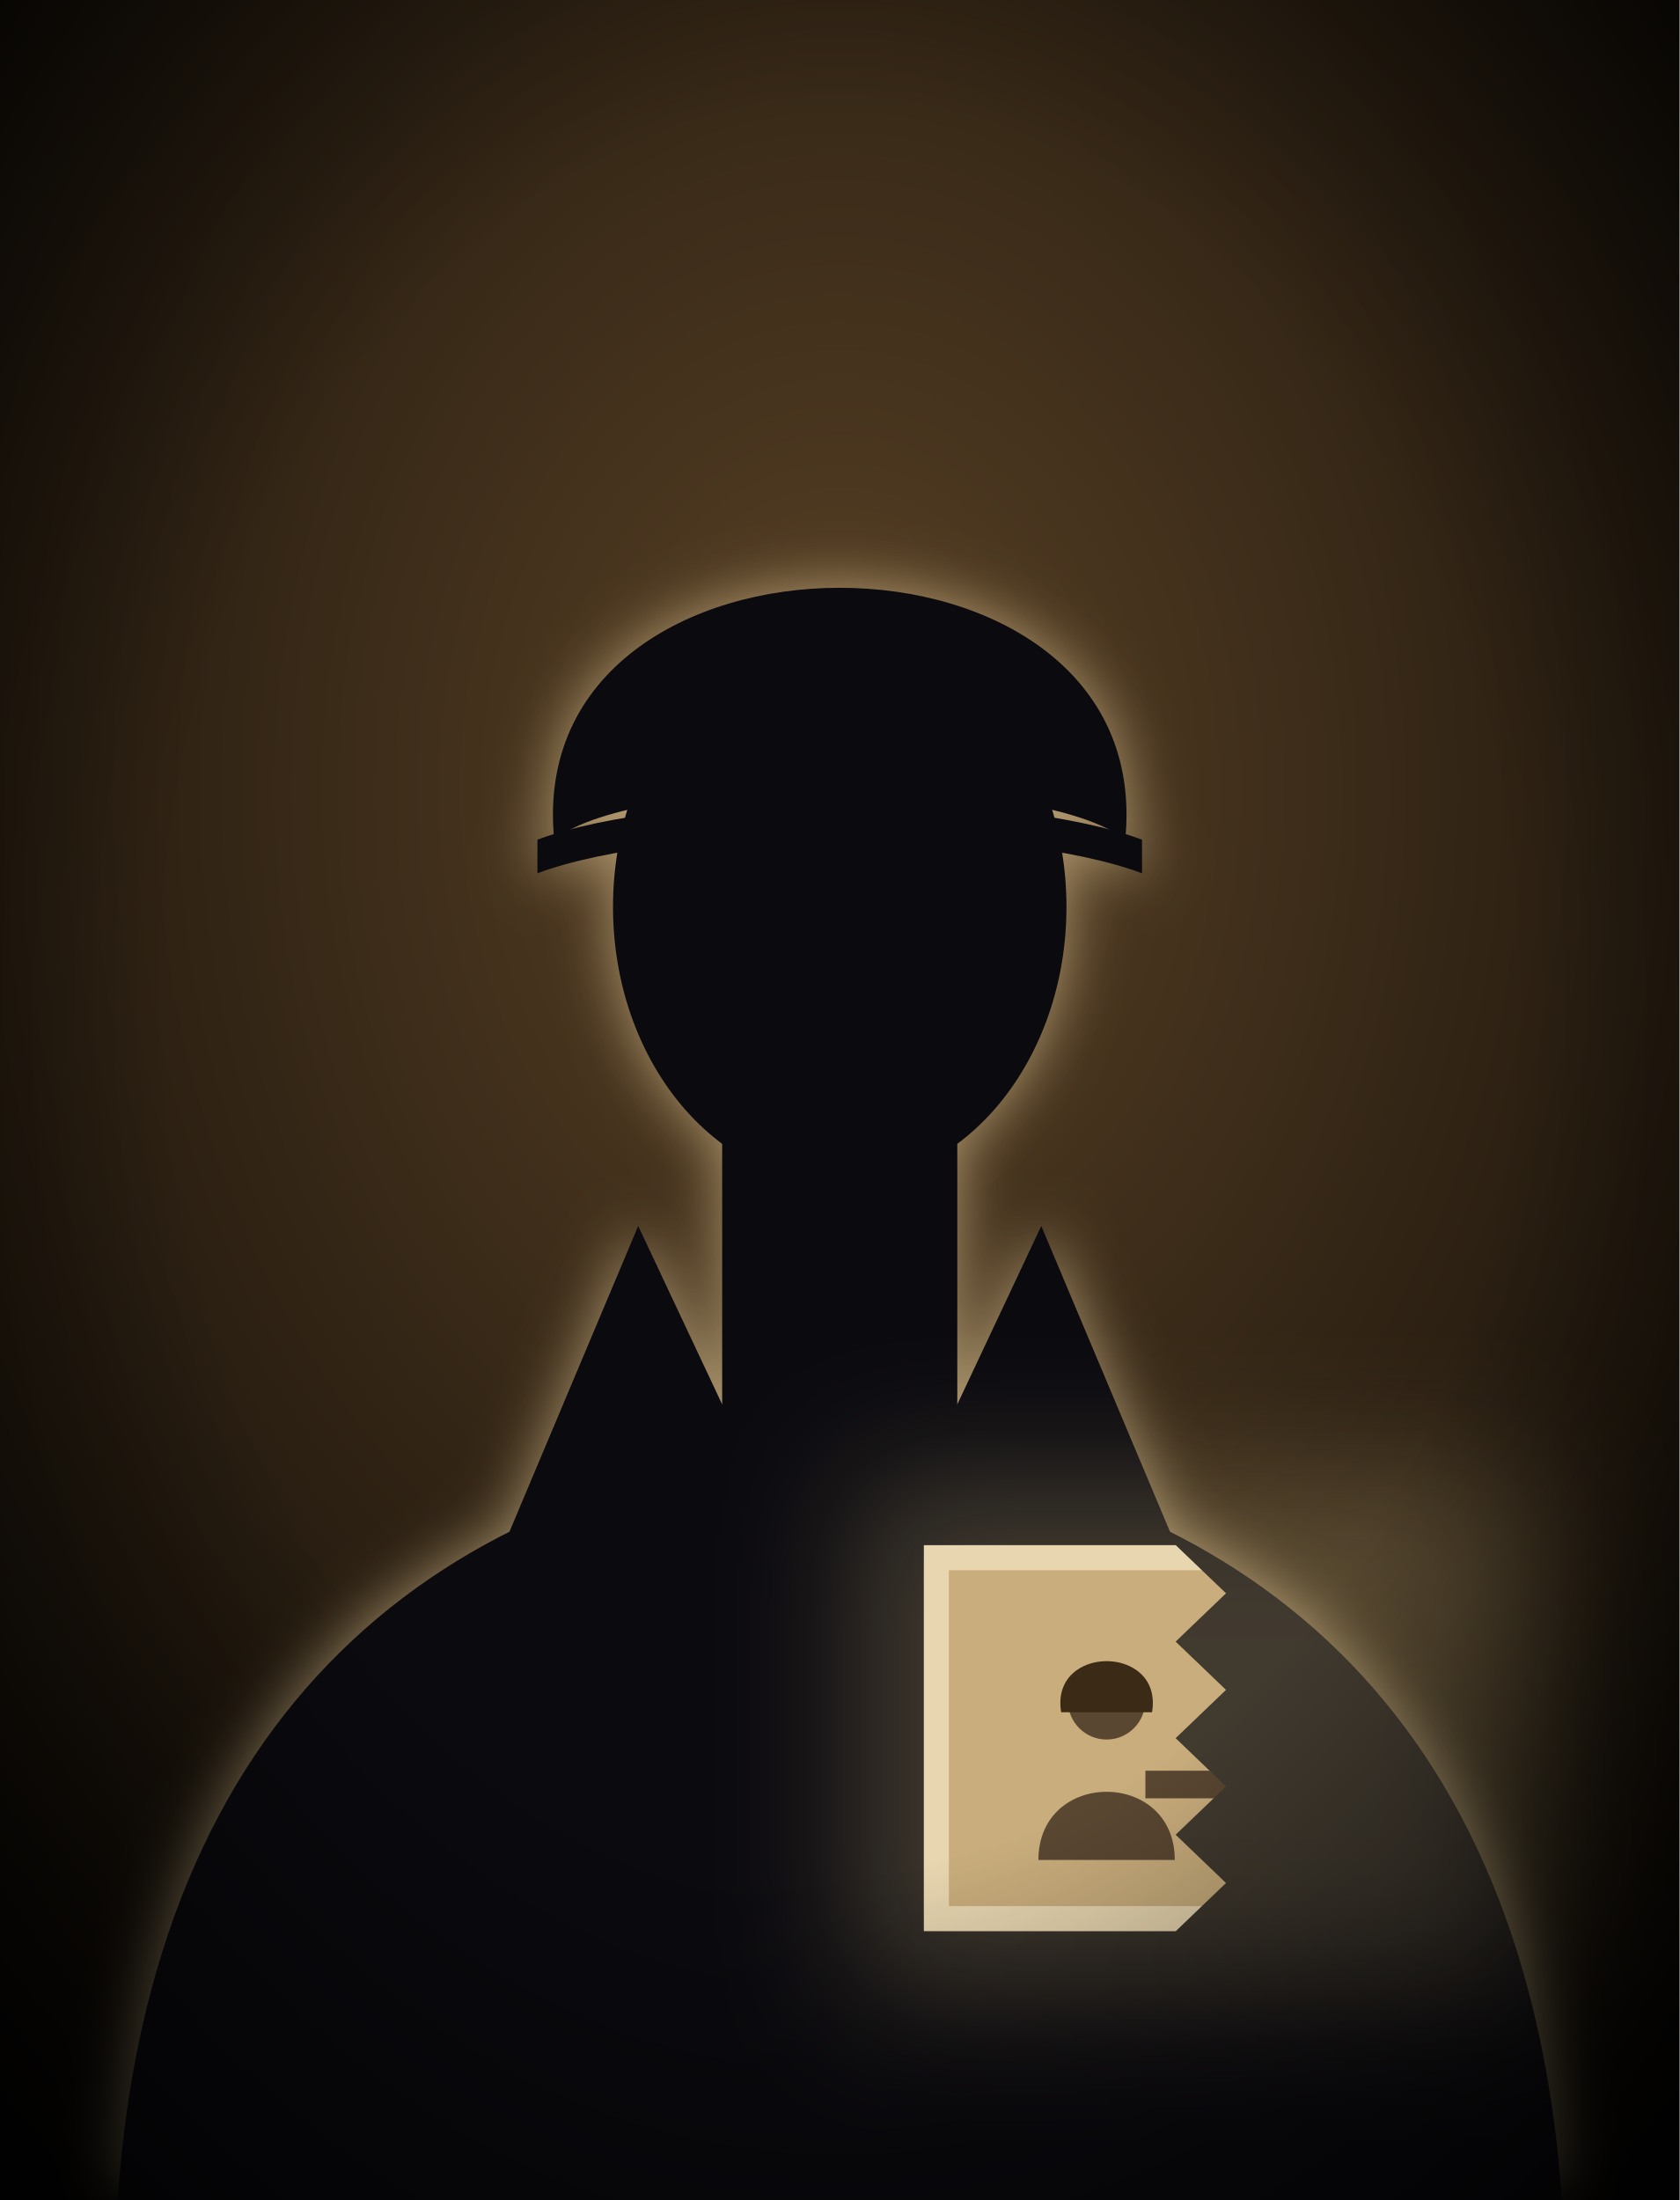
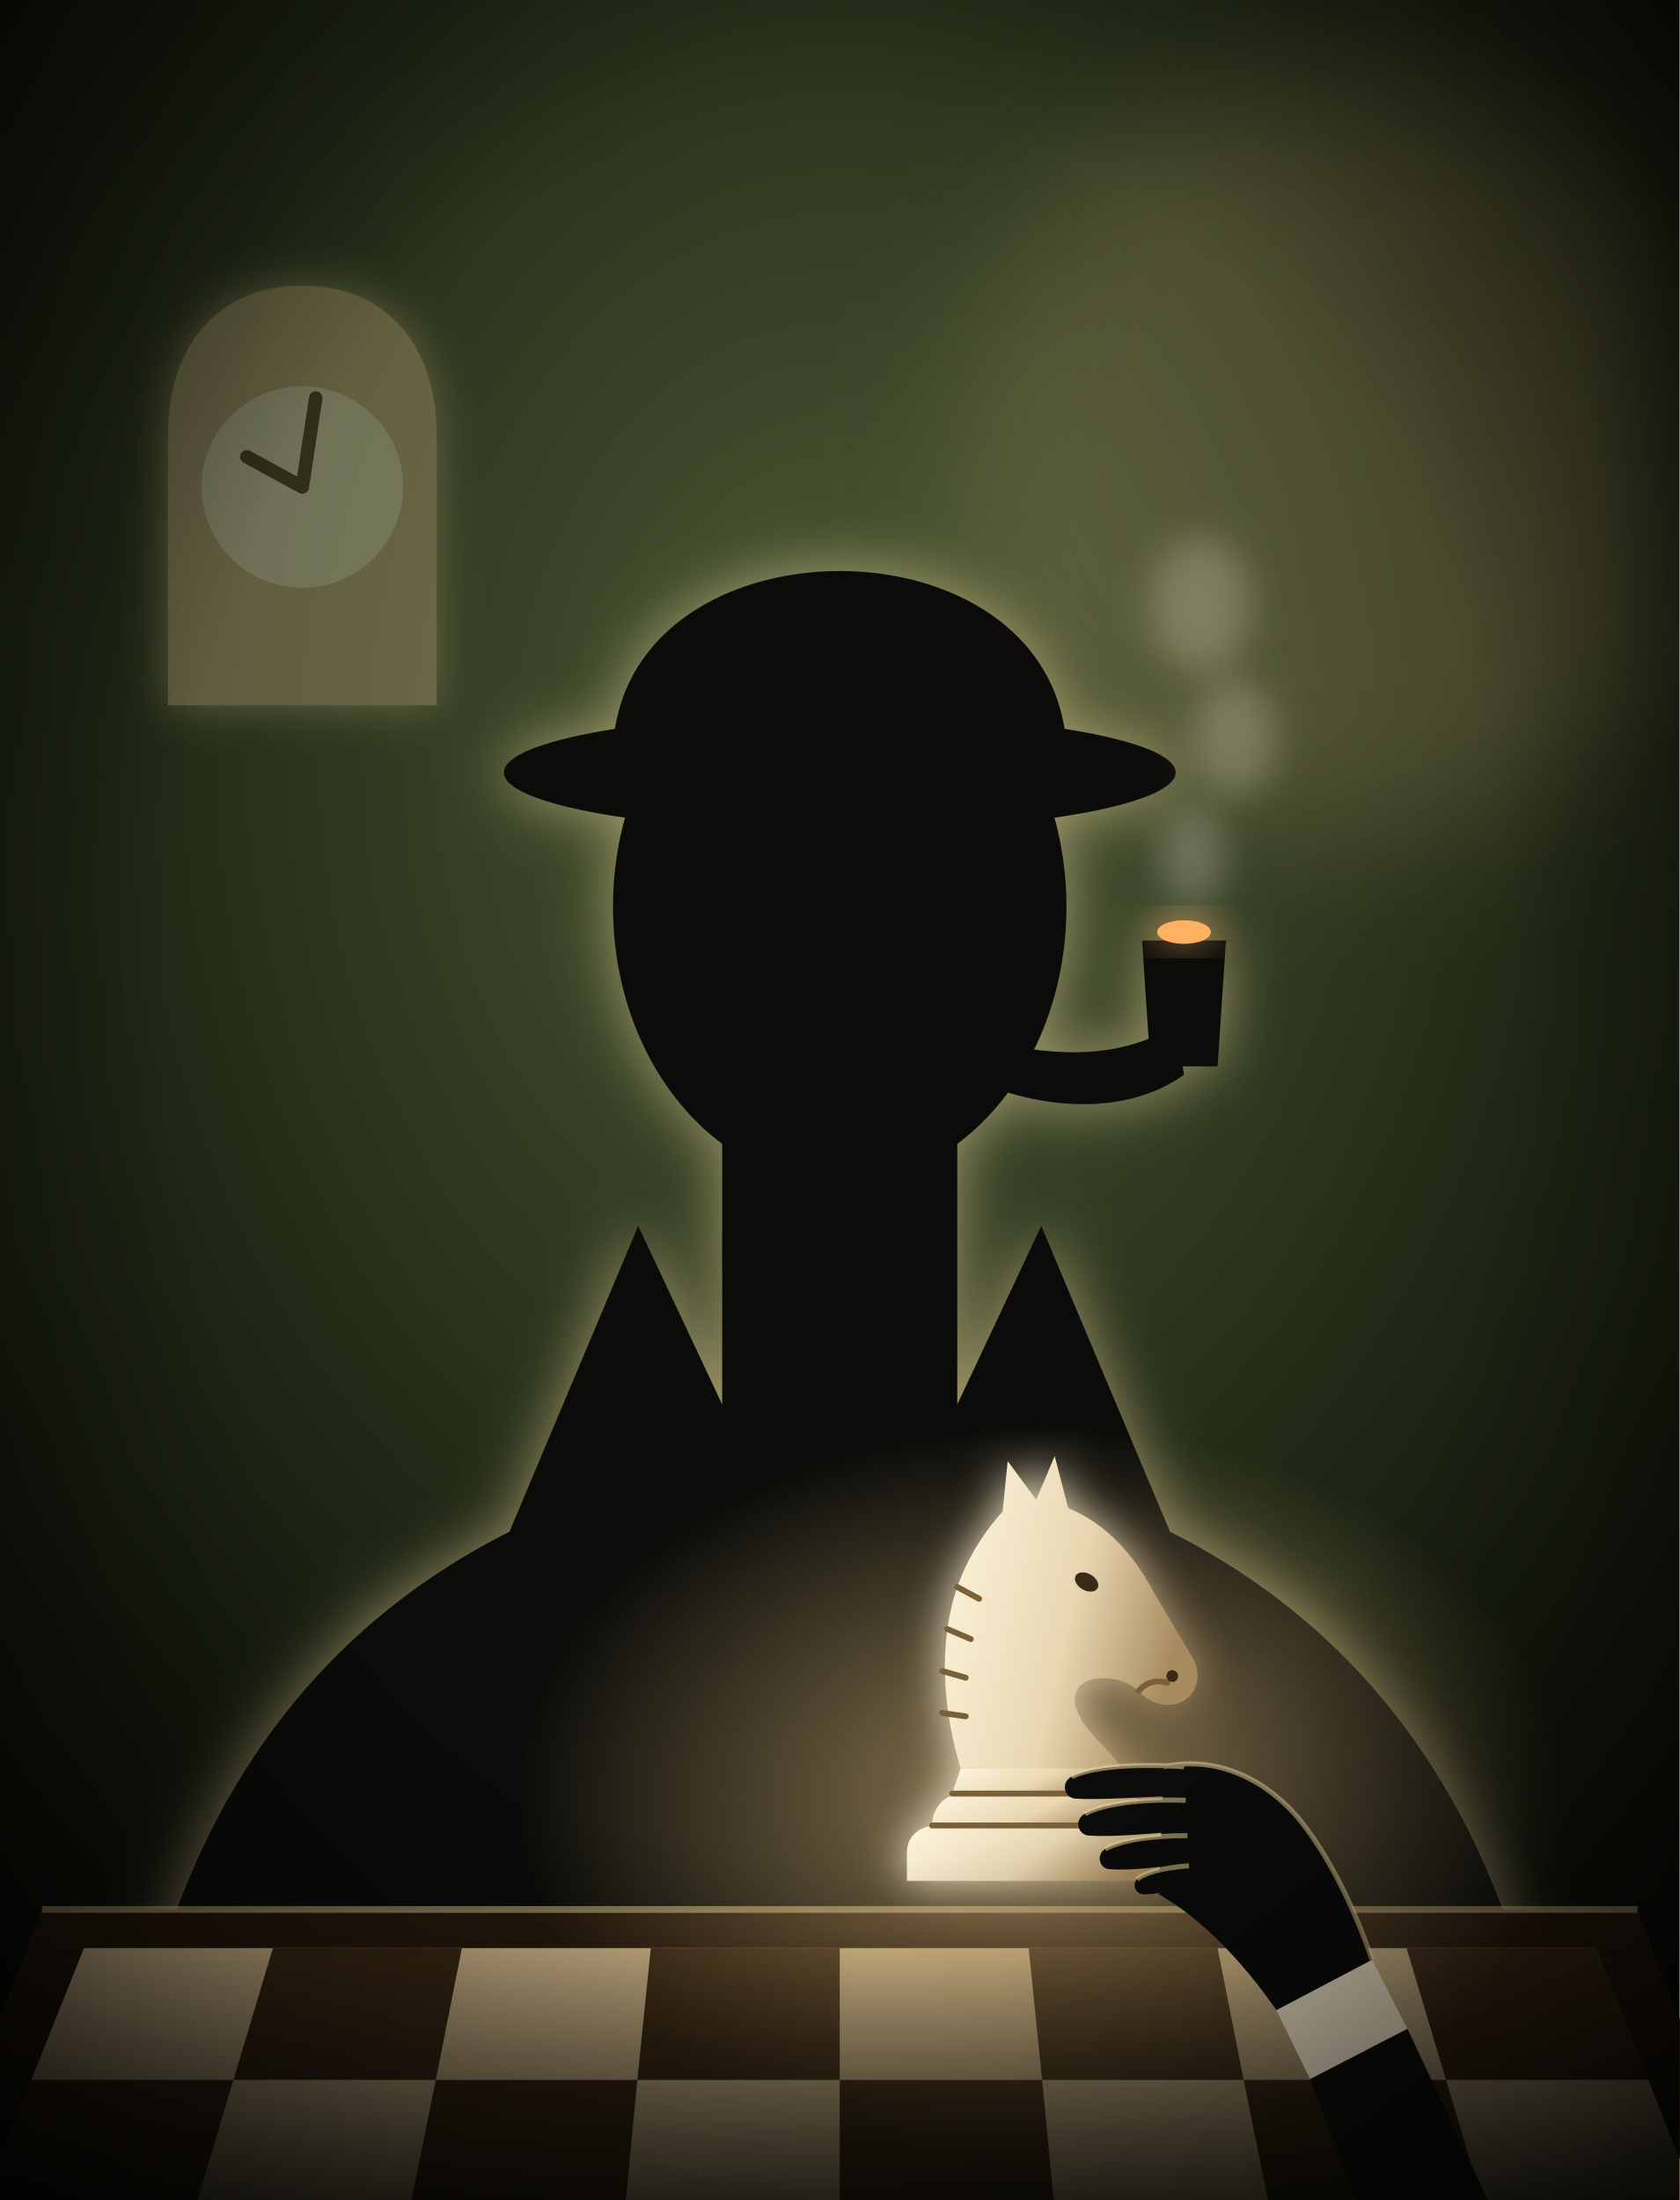
<svg xmlns="http://www.w3.org/2000/svg" viewBox="0 0 200 262" width="200" height="262">
  <defs>
-     <radialGradient id="bg" cx="50%" cy="36%" r="78%">
-       <stop offset="0" stop-color="#5a4226" />
-       <stop offset="1" stop-color="#070503" />
+     <radialGradient id="bg" cx="50%" cy="34%" r="80%">
+       <stop offset="0" stop-color="#4c5a34" />
+       <stop offset=".55" stop-color="#1f2614" />
+       <stop offset="1" stop-color="#060704" />
    </radialGradient>
    <radialGradient id="vig" cx="50%" cy="45%" r="72%">
      <stop offset=".55" stop-color="#000" stop-opacity="0" />
      <stop offset="1" stop-color="#000" stop-opacity=".8" />
    </radialGradient>
+     <radialGradient id="lamp" cx="50%" cy="50%" r="50%">
+       <stop offset="0" stop-color="#ffd890" stop-opacity=".55" />
+       <stop offset="1" stop-color="#ffd890" stop-opacity="0" />
+     </radialGradient>
+     <linearGradient id="ivory" x1="0" y1="0" x2="1" y2=".3">
+       <stop offset="0" stop-color="#fff6e0" />
+       <stop offset=".6" stop-color="#e8d6b0" />
+       <stop offset="1" stop-color="#a88c60" />
+     </linearGradient>
+     <linearGradient id="dim" x1="0" y1="0" x2="0" y2="1">
+       <stop offset="0" stop-color="#060704" stop-opacity="0" />
+       <stop offset="1" stop-color="#060704" stop-opacity=".75" />
+     </linearGradient>
    <filter id="halo" x="-20%" y="-20%" width="140%" height="140%">
      <feGaussianBlur stdDeviation="3.5" />
    </filter>
    <filter id="glow" x="-60%" y="-60%" width="220%" height="220%">
-       <feGaussianBlur stdDeviation="3" result="b" />
+       <feGaussianBlur stdDeviation="2.6" result="b" />
      <feMerge>
        <feMergeNode in="b" />
        <feMergeNode in="SourceGraphic" />
      </feMerge>
    </filter>
    <filter id="blur8" x="-50%" y="-50%" width="200%" height="200%">
      <feGaussianBlur stdDeviation="8" />
    </filter>
+     <filter id="smoke" x="-80%" y="-80%" width="260%" height="260%">
+       <feGaussianBlur stdDeviation="2.2" />
+     </filter>
  </defs>
  <rect width="200" height="262" fill="url(#bg)" />
-   <g fill="#f0d6a0" opacity=".62" filter="url(#halo)">
-     <path d="M14 300 L14 262 C18 204 52 176 100 172 C148 176 182 204 186 262 L186 300 Z" />
+   <circle cx="160" cy="54" r="46" fill="#ffd890" opacity=".16" filter="url(#blur8)" />
+   <g opacity=".36" filter="url(#glow)">
+     <path d="M20 84 V52 C20 40 27 34 36 34 C45 34 52 40 52 52 V84Z" fill="#c8b080" />
+     <circle cx="36" cy="58" r="12" fill="#efe2c0" />
+     <path d="M36 58 L29.4 54.4 M36 58 L37.6 47.4" stroke="#3a2a18" stroke-width="1.6" stroke-linecap="round" />
+   </g>
+   <g fill="#e9d39a" opacity=".6" filter="url(#halo)">
+     <path d="M14 330 L14 262 C18 204 52 176 100 172 C148 176 182 204 186 262 L186 330 Z" />
    <path d="M60 184 L76 146 L92 180 Z" />
    <path d="M140 184 L124 146 L108 180 Z" />
    <path d="M86 136 L86 180 L114 180 L114 136 Z" />
    <ellipse cx="100" cy="108" rx="27" ry="33" />
-     <path d="M66 100 C62 60 138 60 134 100 C124 92 76 92 66 100 Z" />
-     <path d="M64 100 C80 94 120 94 136 100 L136 104 C120 98 80 98 64 104 Z" />
+     <path d="M73 92 C71 60 129 60 127 92 Z" />
+     <ellipse cx="100" cy="92" rx="40" ry="7" />
+     <path d="M118 124 C126 126 134 126 140 122 L141 128 C134 133 124 132 117 129 Z" />
+     <path d="M136 112 L146 112 L145 127 L137 127 Z" />
  </g>
-   <g fill="#0b0a0f">
-     <path d="M14 300 L14 262 C18 204 52 176 100 172 C148 176 182 204 186 262 L186 300 Z" />
+   <g fill="#0b0c09">
+     <path d="M14 330 L14 262 C18 204 52 176 100 172 C148 176 182 204 186 262 L186 330 Z" />
    <path d="M60 184 L76 146 L92 180 Z" />
    <path d="M140 184 L124 146 L108 180 Z" />
    <path d="M86 136 L86 180 L114 180 L114 136 Z" />
    <ellipse cx="100" cy="108" rx="27" ry="33" />
-     <path d="M66 100 C62 60 138 60 134 100 C124 92 76 92 66 100 Z" />
-     <path d="M64 100 C80 94 120 94 136 100 L136 104 C120 98 80 98 64 104 Z" />
+     <path d="M73 92 C71 60 129 60 127 92 Z" />
+     <ellipse cx="100" cy="92" rx="40" ry="7" />
+     <path d="M118 124 C126 126 134 126 140 122 L141 128 C134 133 124 132 117 129 Z" />
+     <path d="M136 112 L146 112 L145 127 L137 127 Z" />
  </g>
-   <defs>
-     <clipPath id="clip-left-110">
-       <path d="M110 184 L140.0 184 L140.0 184.0 L146.0 189.75 L140.0 195.5 L146.0 201.25 L140.0 207.0 L146.0 212.75 L140.0 218.5 L146.0 224.25 L140.0 230.0 L110 230 Z" />
-     </clipPath>
-   </defs>
-   <rect x="102" y="176" width="82" height="62" fill="#ffe2a0" opacity=".22" filter="url(#blur8)" />
-   <g clip-path="url(#clip-left-110)" filter="url(#glow)">
-     <rect x="110" y="184" width="66" height="46" fill="#e8d6b0" />
-     <rect x="113" y="187" width="60" height="40" fill="#c9ad7c" />
-     <circle cx="131.78" cy="202.562" r="4.6" fill="#5a4630" />
-     <path d="M126.368 203.915 C125.015 195.798 138.545 195.798 137.192 203.915 Z" fill="#3a2a18" />
-     <path d="M123.662 221.504 C123.662 210.68 139.898 210.68 139.898 221.504 Z" fill="#5a4630" />
-     <circle cx="154.22" cy="202.562" r="4.6" fill="#5a4630" />
-     <path d="M146.102 221.504 C146.102 210.68 162.338 210.68 162.338 221.504 Z" fill="#5a4630" />
-     <path d="M136.4 212.52 L149.6 212.52" stroke="#5a4630" stroke-width="3.286" />
+   <g fill="#e8e2d0" opacity=".28" filter="url(#smoke)">
+     <ellipse cx="142" cy="102" rx="4" ry="6" />
+     <ellipse cx="147" cy="88" rx="5" ry="7" />
+     <ellipse cx="143" cy="72" rx="6" ry="8" />
+   </g>
+   <ellipse cx="141" cy="111" rx="3.2" ry="1.4" fill="#ffb060" filter="url(#glow)" />
+   <path d="M5 227.4 H195 L220 292 H-20Z" fill="#24180c" />
+   <path d="M10 232 H190 L214 292 H-14Z" fill="#cdb488" />
+   <path d="M32.5 232H55L51.9 247.7H27.8ZM77.5 232H100L100 247.7H75.9ZM122.5 232H145L148.1 247.7H124.1ZM167.5 232H190L196.3 247.7H172.2ZM3.7 247.7H27.8L21.9 267.4H-4.2ZM51.9 247.7H75.9L74 267.4H47.9ZM100 247.7H124.1L126 267.4H100ZM148.1 247.7H172.2L178.1 267.4H152.1ZM21.9 267.4H47.9L43 292H14.5ZM74 267.4H100L100 292H71.5ZM126 267.4H152.1L157 292H128.5ZM178.1 267.4H204.2L214 292H185.5Z" fill="#3a2814" />
+   <path d="M5 227.4 H195" stroke="#e9d39a" stroke-width=".8" opacity=".5" />
+   <ellipse cx="124" cy="214" rx="62" ry="44" fill="url(#lamp)" />
+   <rect y="230" width="200" height="32" fill="url(#dim)" />
+   <g transform="translate(124 224)">
+     <g fill="url(#ivory)" filter="url(#glow)">
+       <path d="M-16 0 H16 V-3.4 C16 -5.4 14.4 -6.6 12.4 -6.6 H-12.4 C-14.4 -6.6 -16 -5.4 -16 -3.4Z" />
+       <path d="M-13 -6.6 H13 C13 -8.8 11.4 -10.4 9.4 -10.4 H-9.4 C-11.4 -10.4 -13 -8.8 -13 -6.6Z" />
+       <path d="M-10.6 -10.4 H10.6 L9.6 -13.4 H-9.6Z" />
+       <path d="M-9.6 -13.4 C-11.6 -20 -12.4 -28 -10 -35 C-8.6 -39 -6.4 -42 -4.6 -44 L-4 -50 L-.6 -45.4 L1.6 -50.6 L3.2 -44.4 C7.6 -42.6 11 -39 13.6 -34 L18 -26.6 C19.2 -24.6 18.6 -22 16.4 -21.2 C14.6 -20.6 13 -21.2 11.6 -22.6 C10 -24 8 -24.4 6 -24 C4.6 -23.6 3.8 -22.6 4 -21 C5 -17.6 8 -16 9.6 -13.4Z" />
+     </g>
+     <g fill="none" stroke="#7a6038" stroke-width=".7" stroke-linecap="round">
+       <path d="M-10 -35 L-7.4 -33.6 M-11.2 -30 L-8.4 -28.8 M-11.8 -25 L-9 -24.2 M-11.8 -20 L-9 -19.6 M-10.6 -10.4 H10.6 M-13 -6.6 H13 M11.6 -22.6 C12.4 -23.6 13.6 -24 15 -23.6" />
+     </g>
+     <ellipse cx="5.4" cy="-35.6" rx="1.5" ry="1" fill="#3a2a18" transform="rotate(30 5.4 -35.6)" />
+     <circle cx="15.6" cy="-24.4" r=".7" fill="#3a2a18" />
+     <g fill="#0b0c09">
+       <path d="M14.6 -13.6 C21 -15 27 -12 31 -7 C34.6 -2.4 37.4 3.6 39.4 9.4 L28 15.4 C24 9.6 19 4.4 14 1.6Z" />
+       <path d="M32 23.6 L43.6 17.6 L56 44 L42 50Z" />
+       <path d="M17 -13.6 C11 -14 6 -13.6 3.6 -12.4 C2.4 -11.8 2.6 -10 4 -9.8 C7 -9.6 12 -10 17 -10.2Z" />
+       <path d="M17.2 -9.6 C12 -9.8 7.4 -9.2 5.2 -8 C4 -7.4 4.2 -5.6 5.6 -5.4 C8.6 -5.2 12.6 -5.6 17.4 -6Z" />
+       <path d="M17.4 -5.4 C13 -5.4 9.4 -4.8 7.6 -3.8 C6.6 -3.2 6.8 -1.6 8 -1.4 C10.6 -1.2 14 -1.6 17.6 -2.2Z" />
+       <path d="M17.6 -1.8 C14.6 -1.6 12.4 -1 11.4 -.2 C10.8 .4 11.2 1.6 12.2 1.6 C14 1.6 16 1 18 .4Z" />
+     </g>
+     <path d="M28 15.4 L39.4 9.4 L43.6 17.6 L32 23.6Z" fill="#e6dcc4" opacity=".85" />
+     <path d="M17 -13.6 C11 -14 6 -13.6 3.6 -12.4 M17.2 -9.6 C12 -9.8 7.4 -9.2 5.2 -8 M17.4 -5.4 C13 -5.4 9.4 -4.8 7.6 -3.8 M17.6 -1.8 C14.6 -1.6 12.4 -1 11.4 -.2 M14.6 -13.6 C21 -15 27 -12 31 -7 C34.6 -2.4 37.4 3.6 39.4 9.4" fill="none" stroke="#e9d39a" stroke-width=".6" opacity=".55" />
  </g>
  <rect width="200" height="262" fill="url(#vig)" />
</svg>
